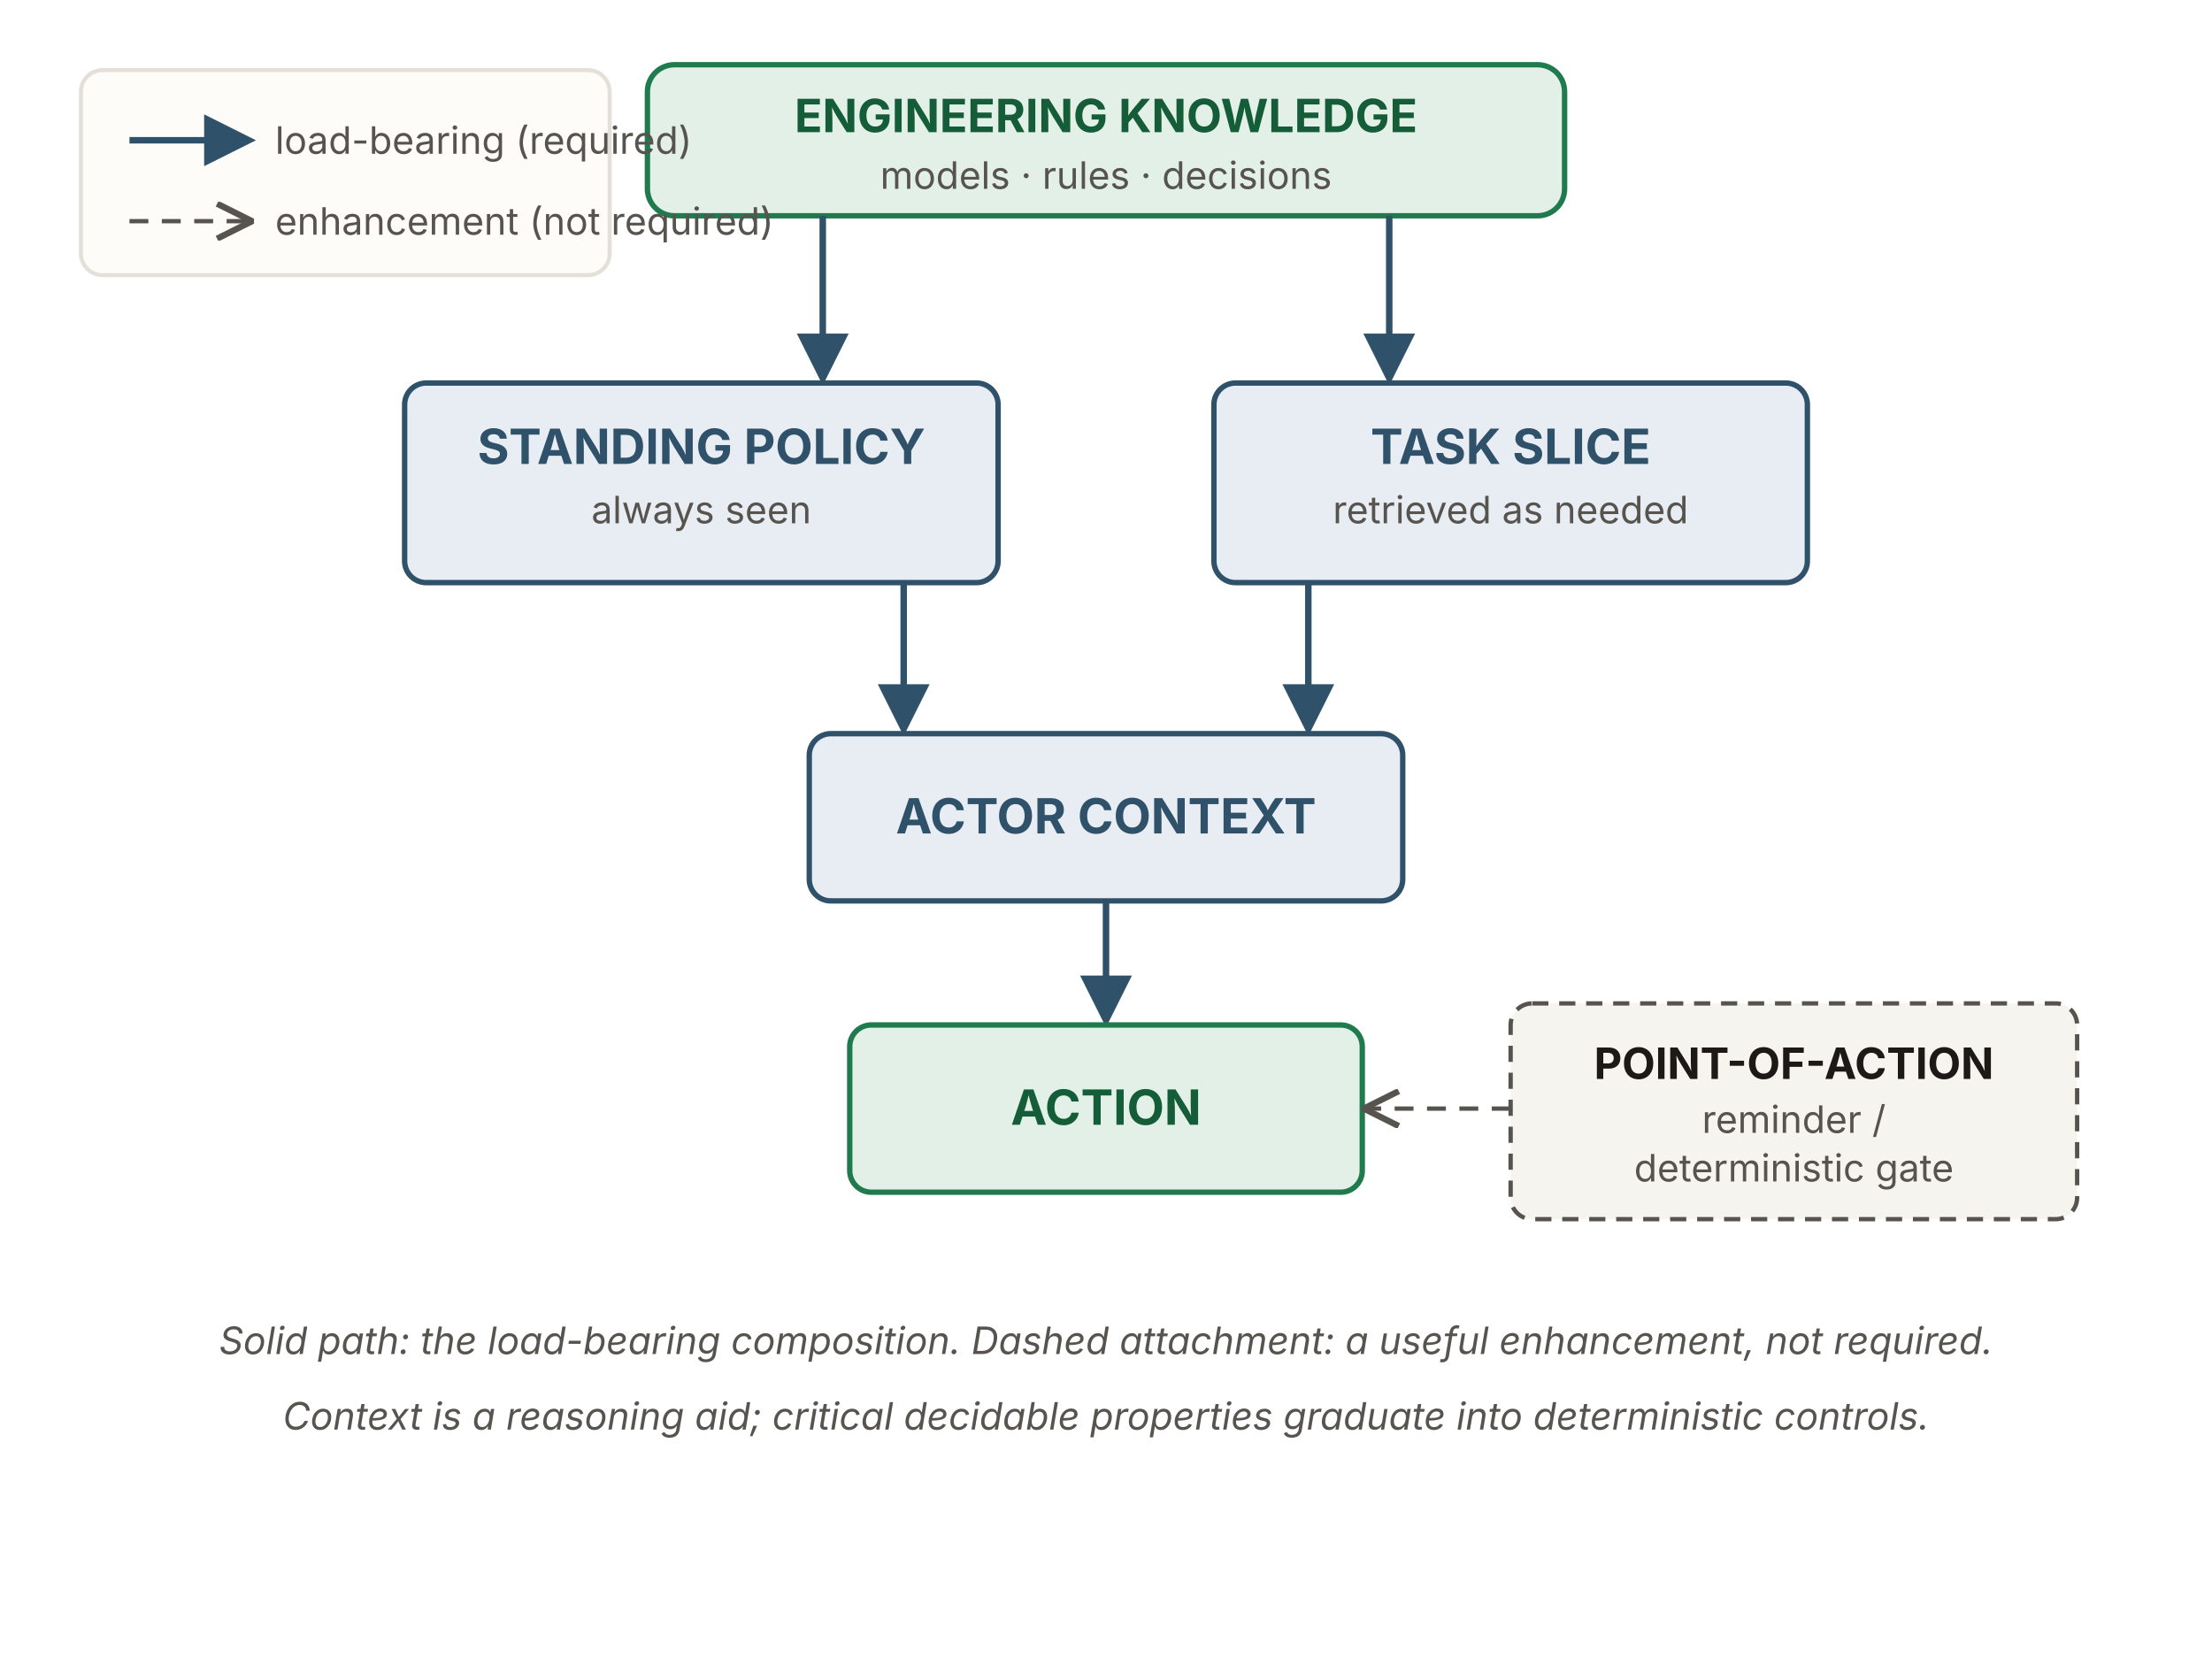
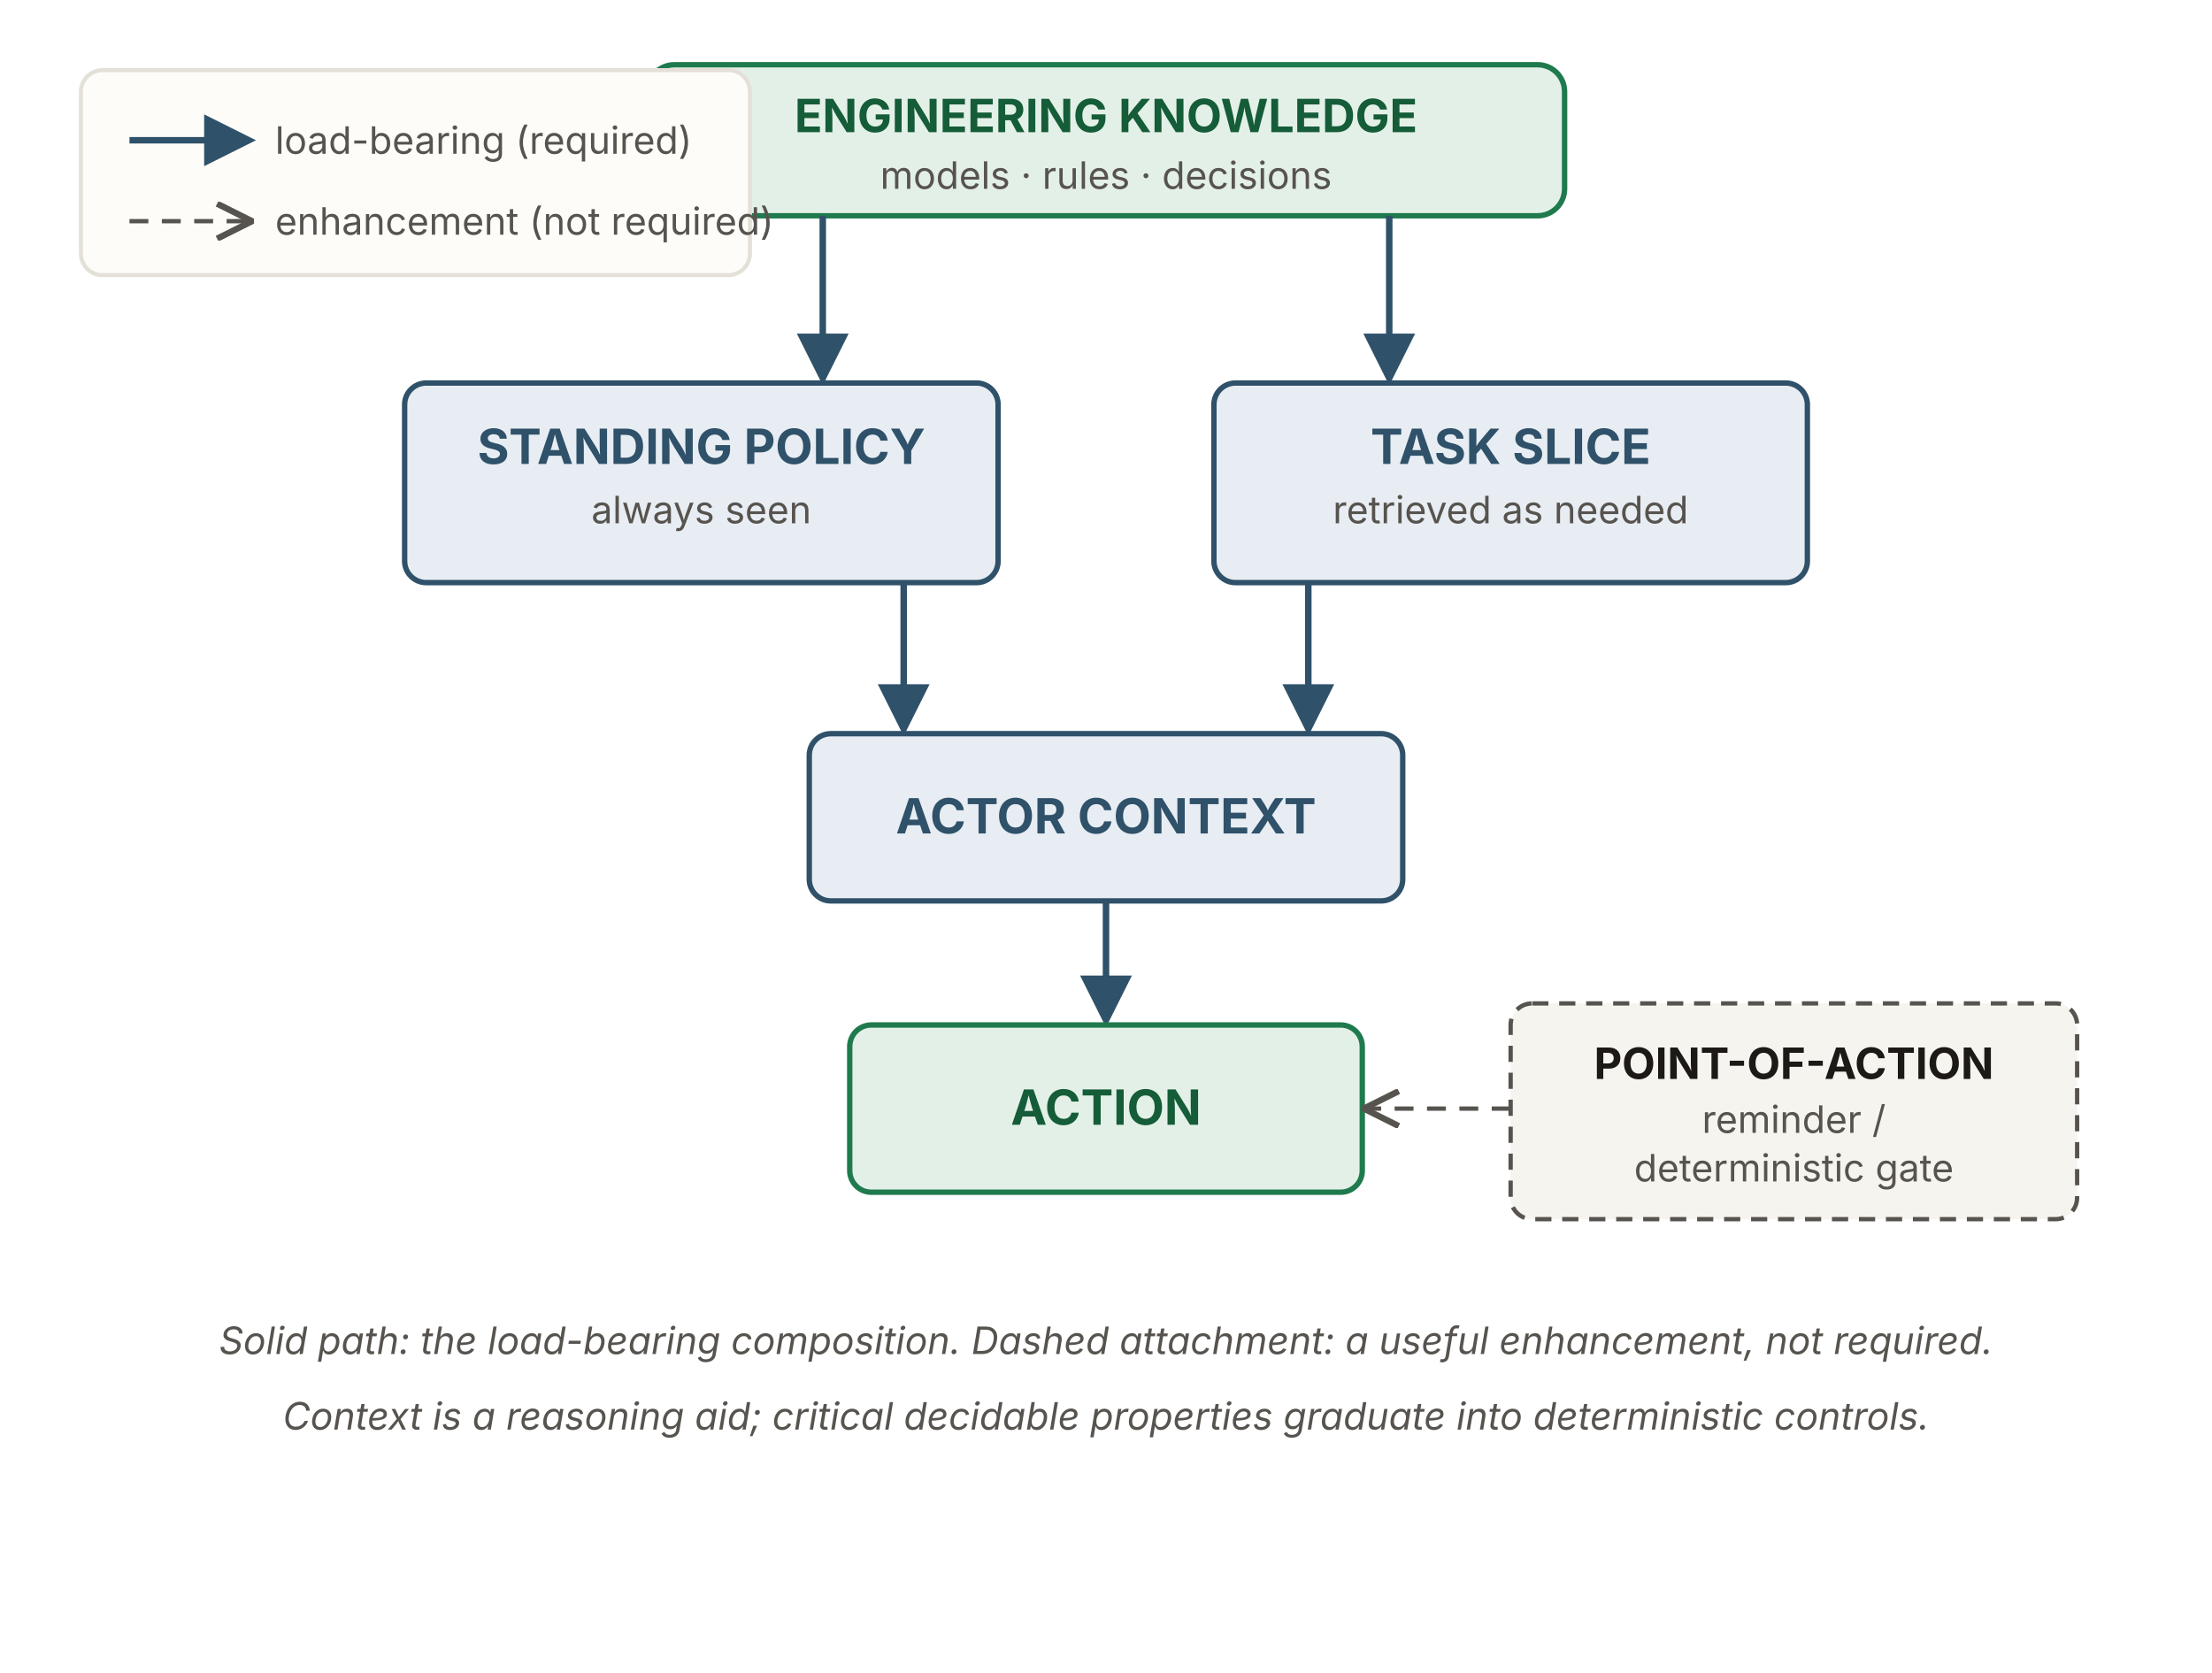
<svg xmlns="http://www.w3.org/2000/svg" viewBox="0 0 820 620" width="820" height="620" role="img" aria-labelledby="cdTitle cdDesc" font-family="'Source Sans 3', -apple-system, 'Segoe UI', sans-serif">
  <defs>
    <marker id="ah" viewBox="0 0 10 10" refX="8.5" refY="5" markerWidth="8" markerHeight="8" orient="auto">
      <path d="M0,0 L10,5 L0,10 z" fill="#2f5169" />
    </marker>
    <marker id="aho" viewBox="0 0 10 10" refX="8.5" refY="5" markerWidth="9" markerHeight="9" orient="auto">
      <path d="M0.5,0.5 L9.5,5 L0.5,9.5" fill="none" stroke="#57534e" stroke-width="1.6" />
    </marker>
  </defs>
  <rect id="eng-knowledge" x="240" y="24" width="340" height="56" rx="10" fill="#e3f0e7" stroke="#1f7a4d" stroke-width="2" />
  <text x="410" y="49" text-anchor="middle" font-size="17" font-weight="700" fill="#155c38">ENGINEERING KNOWLEDGE</text>
  <text x="410" y="70" text-anchor="middle" font-size="14" fill="#57534e">models · rules · decisions</text>
  <g stroke="#2f5169" stroke-width="2.4" fill="none" marker-end="url(#ah)">
    <path d="M305,80 L305,140" />
    <path d="M515,80 L515,140" />
  </g>
  <rect id="standing-policy" x="150" y="142" width="220" height="74" rx="8" fill="#e7edf3" stroke="#2f5169" stroke-width="2" />
  <text x="260" y="172" text-anchor="middle" font-size="18" font-weight="700" fill="#2f5169">STANDING POLICY</text>
  <text x="260" y="194" text-anchor="middle" font-size="14" fill="#57534e">always seen</text>
  <rect id="task-slice" x="450" y="142" width="220" height="74" rx="8" fill="#e7edf3" stroke="#2f5169" stroke-width="2" />
  <text x="560" y="172" text-anchor="middle" font-size="18" font-weight="700" fill="#2f5169">TASK SLICE</text>
  <text x="560" y="194" text-anchor="middle" font-size="14" fill="#57534e">retrieved as needed</text>
  <g stroke="#2f5169" stroke-width="2.4" fill="none" marker-end="url(#ah)">
    <path d="M335,216 L335,270" />
    <path d="M485,216 L485,270" />
  </g>
  <rect id="actor-context" x="300" y="272" width="220" height="62" rx="8" fill="#e7edf3" stroke="#2f5169" stroke-width="2" />
  <text x="410" y="309" text-anchor="middle" font-size="18" font-weight="700" fill="#2f5169">ACTOR CONTEXT</text>
  <line x1="410" y1="334" x2="410" y2="378" stroke="#2f5169" stroke-width="2.4" marker-end="url(#ah)" />
  <rect id="action" x="315" y="380" width="190" height="62" rx="8" fill="#e3f0e7" stroke="#1f7a4d" stroke-width="2" />
  <text x="410" y="417" text-anchor="middle" font-size="18" font-weight="700" fill="#155c38">ACTION</text>
  <rect id="point-of-action" x="560" y="372" width="210" height="80" rx="8" fill="#f6f4ef" stroke="#57534e" stroke-width="1.6" stroke-dasharray="6 4" />
  <text x="665" y="400" text-anchor="middle" font-size="16" font-weight="700" fill="#1c1917">POINT-OF-ACTION</text>
  <text x="665" y="420" text-anchor="middle" font-size="14" fill="#57534e">reminder /</text>
  <text x="665" y="438" text-anchor="middle" font-size="14" fill="#57534e">deterministic gate</text>
  <path d="M560,411 L507,411" stroke="#57534e" stroke-width="1.6" stroke-dasharray="7 5" fill="none" marker-end="url(#aho)" />
-   <rect x="30" y="26" width="196" height="76" rx="8" fill="#fdfcf9" stroke="#e4e0d8" stroke-width="1.5" />
+   <rect x="30" y="26" width="248" height="76" rx="8" fill="#fdfcf9" stroke="#e4e0d8" stroke-width="1.5" />
  <line x1="48" y1="52" x2="92" y2="52" stroke="#2f5169" stroke-width="2.4" marker-end="url(#ah)" />
  <text x="102" y="57" font-size="14" fill="#57534e">load-bearing (required)</text>
  <line x1="48" y1="82" x2="92" y2="82" stroke="#57534e" stroke-width="1.6" stroke-dasharray="7 5" marker-end="url(#aho)" />
  <text x="102" y="87" font-size="14" fill="#57534e">enhancement (not required)</text>
  <text x="410" y="502" text-anchor="middle" font-size="14" font-style="italic" fill="#57534e">Solid path: the load-bearing composition. Dashed attachment: a useful enhancement, not required.</text>
  <text x="410" y="530" text-anchor="middle" font-size="14" font-style="italic" fill="#57534e">Context is a reasoning aid; critical decidable properties graduate into deterministic controls.</text>
</svg>
